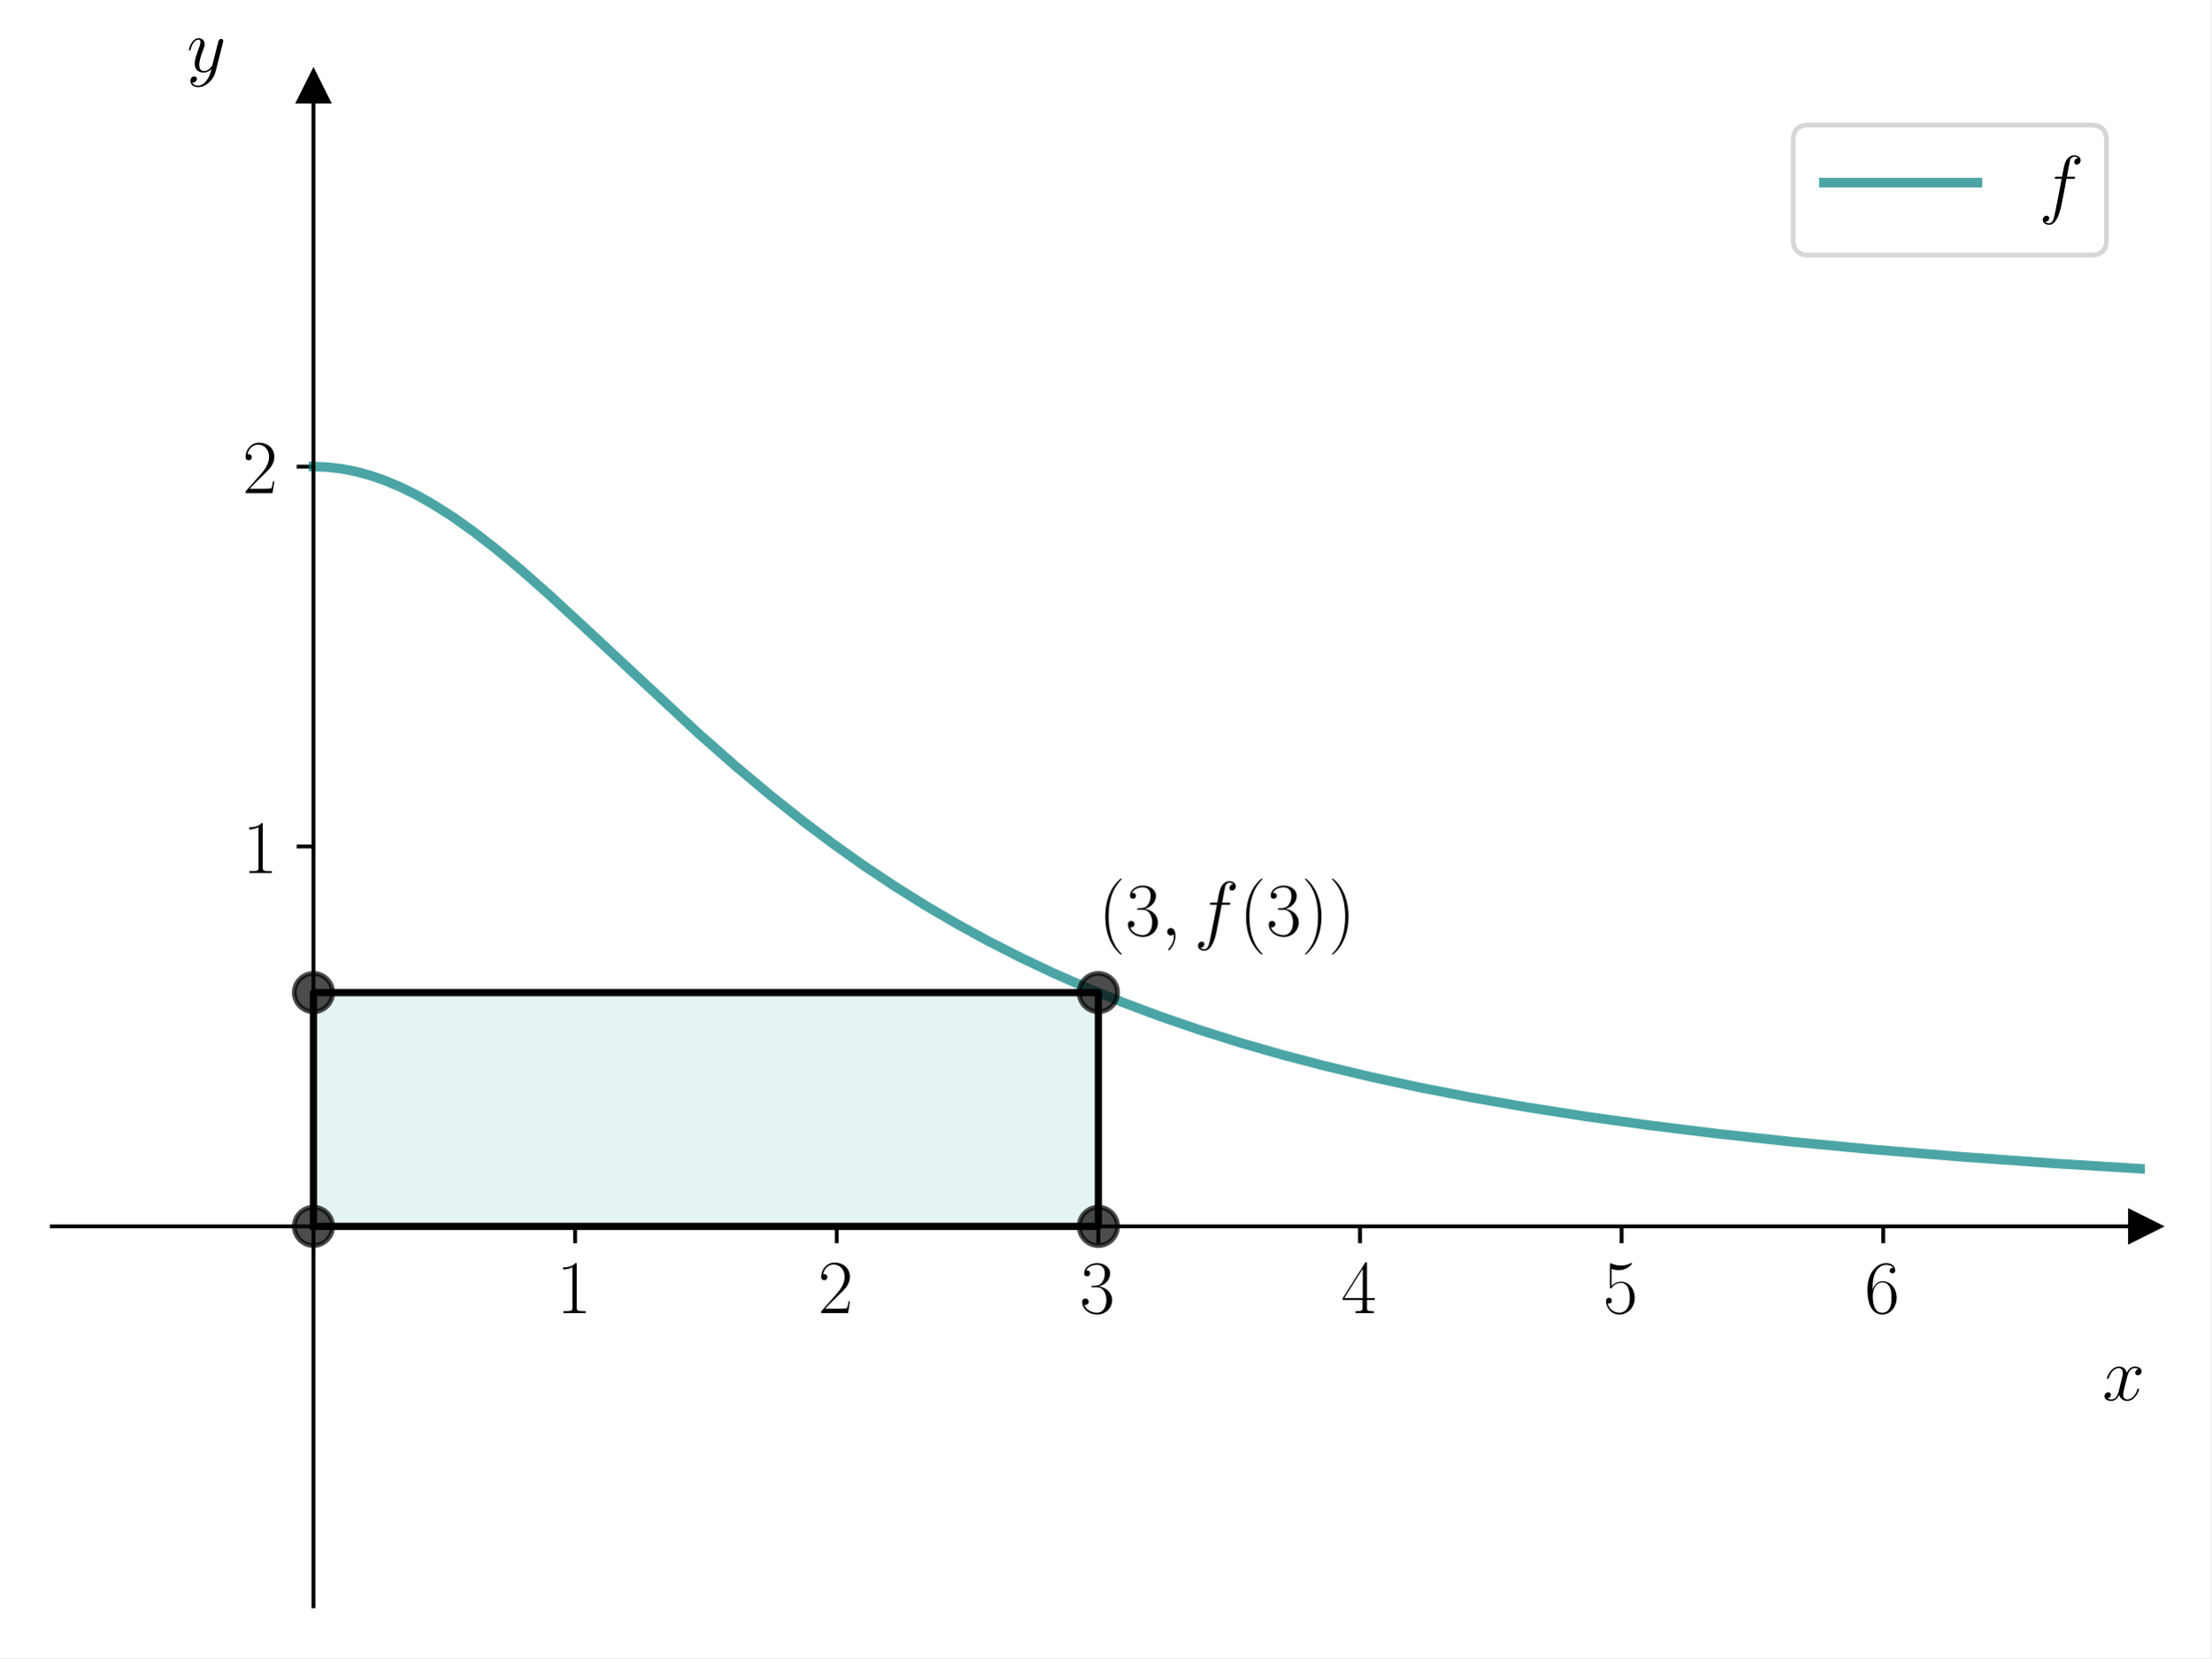
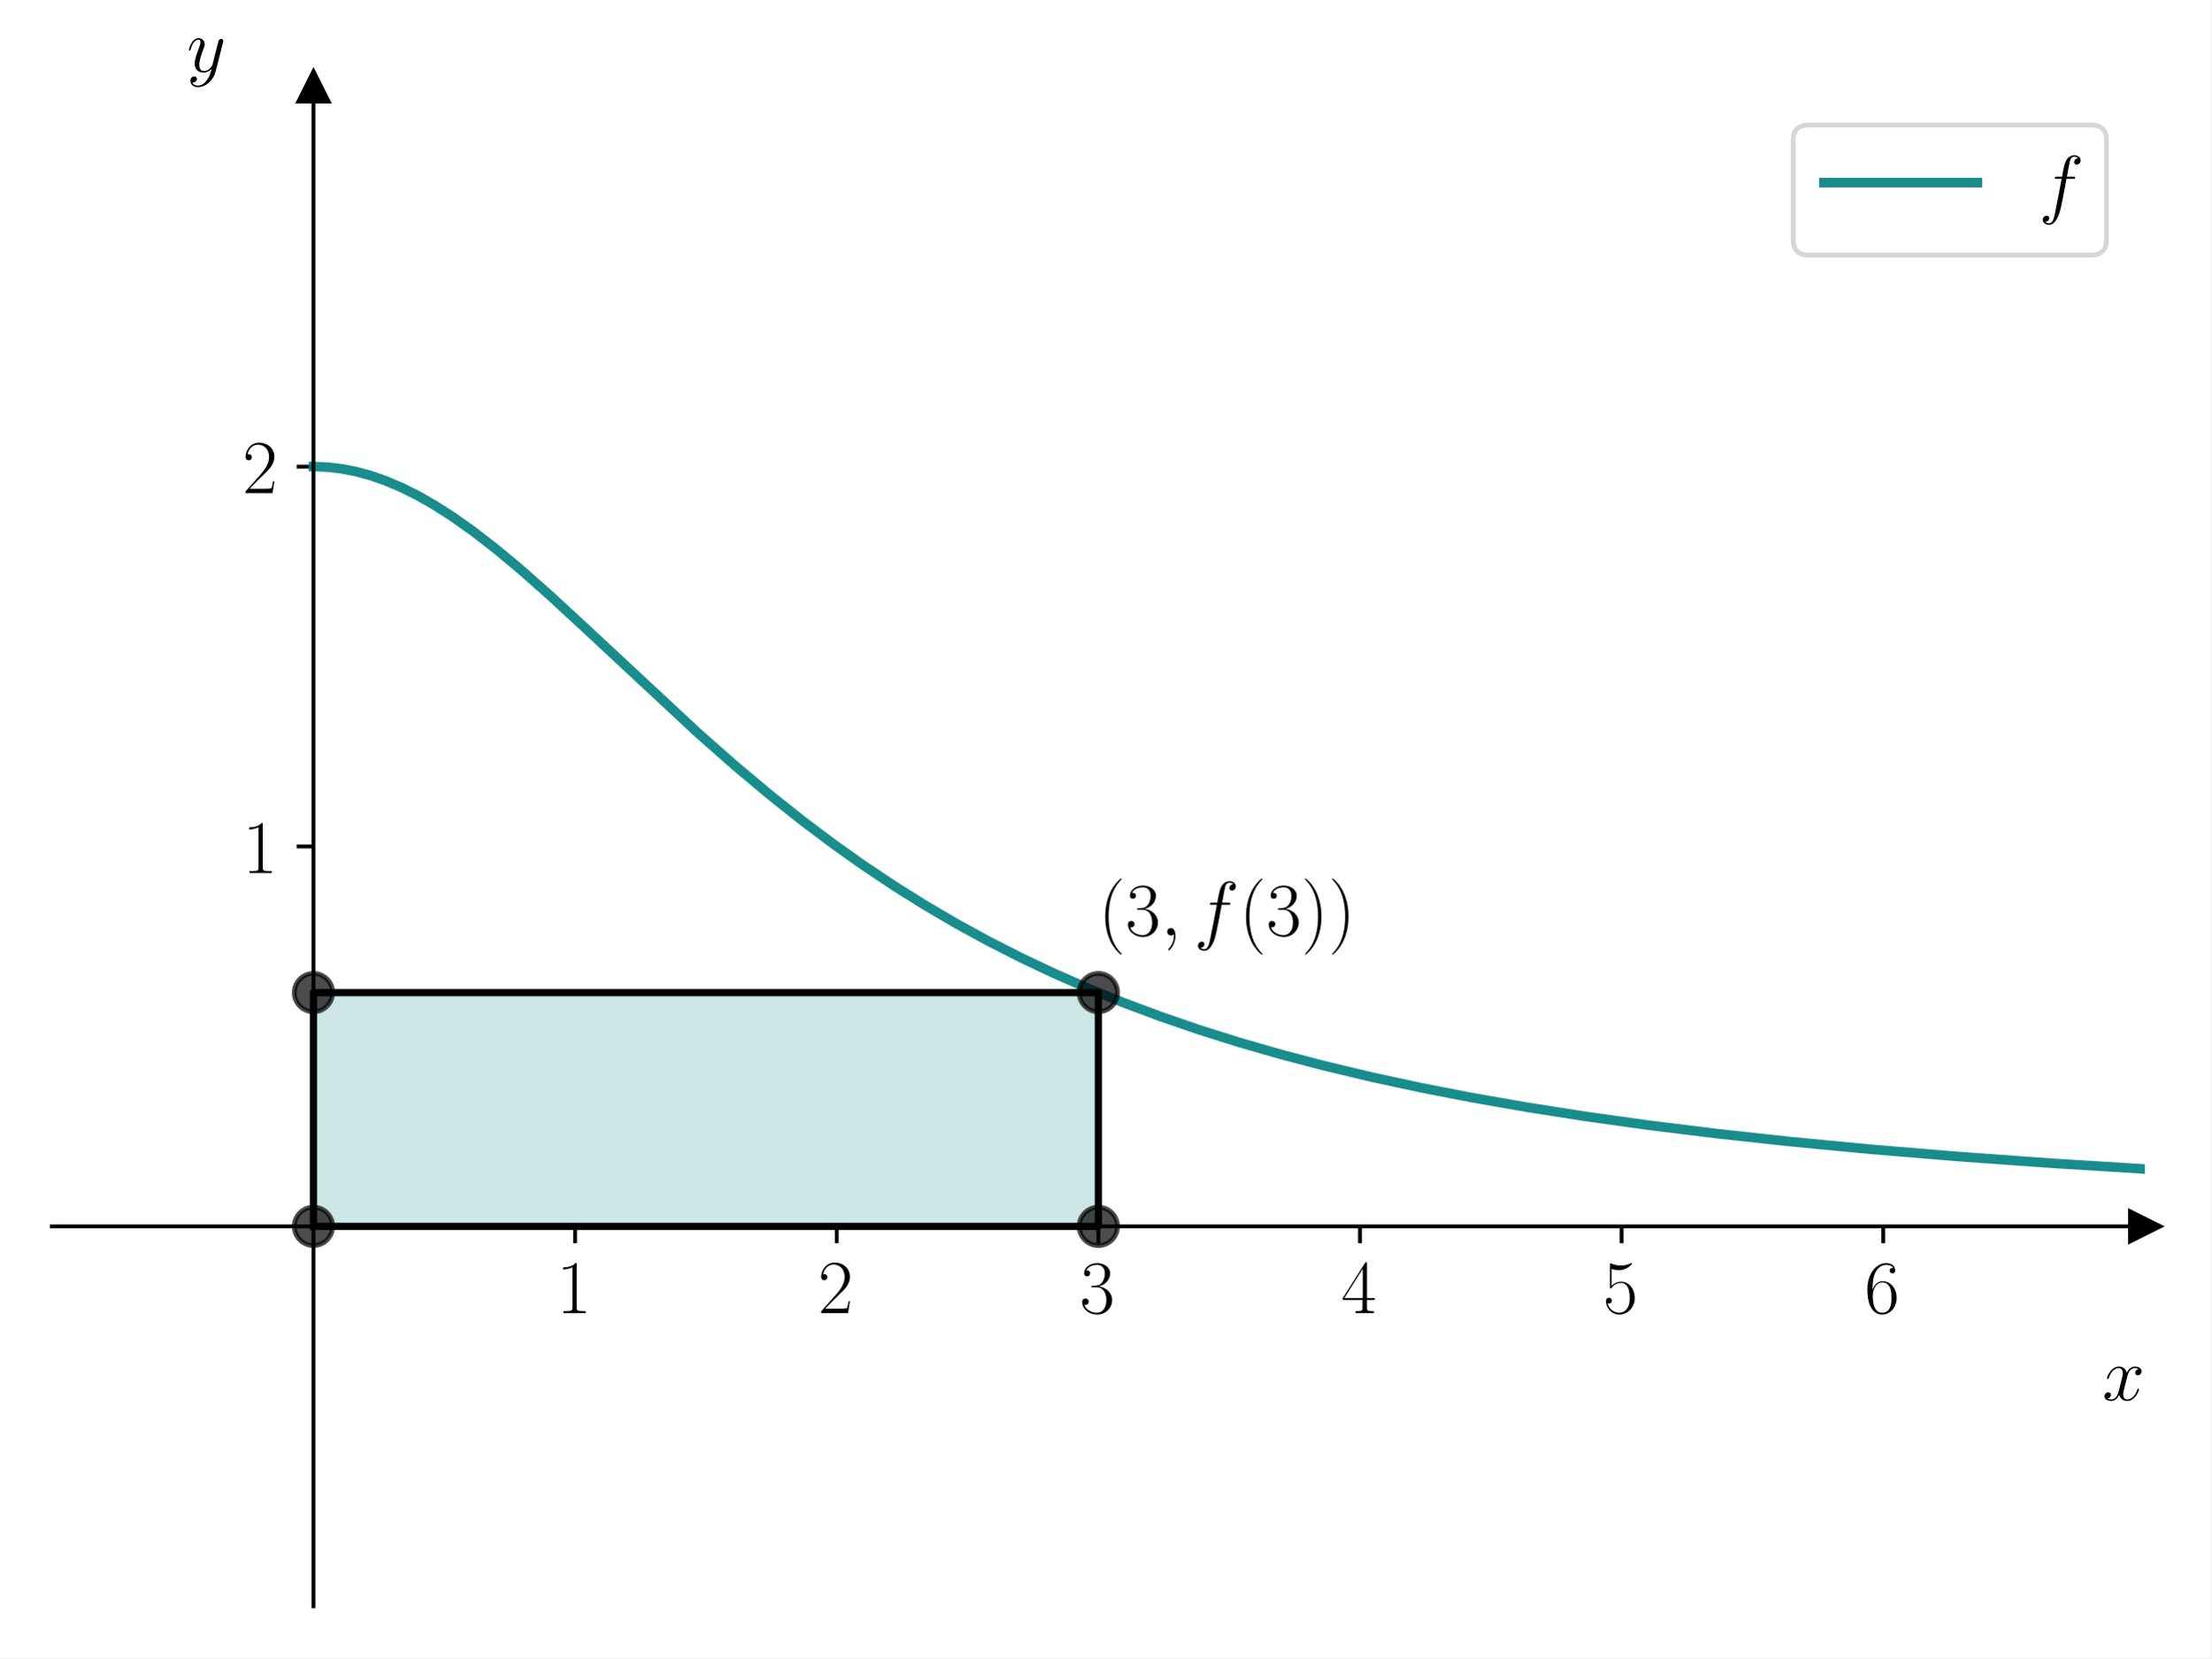
<svg xmlns="http://www.w3.org/2000/svg" xmlns:xlink="http://www.w3.org/1999/xlink" width="460.8pt" height="345.6pt" viewBox="0 0 460.8 345.6" version="1.1">
  <defs>
    <style type="text/css">*{stroke-linejoin: round; stroke-linecap: butt}</style>
  </defs>
  <g id="figure_1">
    <g id="patch_1">
      <path d="M 0 345.6  L 460.8 345.6  L 460.8 0  L 0 0  z " style="fill: #ffffff" />
    </g>
    <g id="axes_1">
      <g id="patch_2">
        <path d="M 10.8 334.8  L 447 334.8  L 447 18.065  L 10.8 18.065  z " style="fill: #ffffff" />
      </g>
      <g id="patch_3">
-         <path d="M 65.325 255.616  L 228.9 255.616  L 228.9 206.888  L 65.325 206.888  z " clip-path="url(#pf27eb9a215)" style="fill: #008080; opacity: 0.1; stroke: #008080; stroke-linejoin: miter" />
+         <path d="M 65.325 255.616  L 228.9 255.616  L 228.9 206.888  L 65.325 206.888  z " clip-path="url(#p327e4beb3b)" style="fill: #008080; opacity: 0.2; stroke: #008080; stroke-linejoin: miter" />
      </g>
      <g id="matplotlib.axis_1">
        <g id="xtick_1">
          <g id="line2d_1">
            <defs>
-               <path id="m82200735cb" d="M 0 0  L 0 3.5  " style="stroke: #000000; stroke-width: 0.8" />
-             </defs>
-             <g>
-               <use xlink:href="#m82200735cb" x="119.85" y="255.616" style="stroke: #000000; stroke-width: 0.8" />
+               <path id="mf10343db55" d="M 0 0  L 0 3.5  " style="stroke: #000000; stroke-width: 0.8" />
+             </defs>
+             <g>
+               <use xlink:href="#mf10343db55" x="119.85" y="255.616" style="stroke: #000000; stroke-width: 0.8" />
            </g>
          </g>
          <g id="text_1">
            <g transform="translate(115.948 273.6857) scale(0.16 -0.16)">
              <defs>
                <path id="CMR17-31" d="M 1702 4058  C 1702 4192 1696 4192 1606 4192  C 1357 3916 979 3827 621 3827  C 602 3827 570 3827 563 3808  C 557 3795 557 3782 557 3648  C 755 3648 1088 3686 1344 3839  L 1344 461  C 1344 236 1331 160 781 160  L 589 160  L 589 0  C 896 0 1216 0 1523 0  C 1830 0 2150 0 2458 0  L 2458 160  L 2266 160  C 1715 160 1702 230 1702 458  L 1702 4058  z " transform="scale(0.015625)" />
              </defs>
              <use xlink:href="#CMR17-31" transform="scale(0.996264)" />
            </g>
          </g>
        </g>
        <g id="xtick_2">
          <g id="line2d_2">
            <g>
-               <use xlink:href="#m82200735cb" x="174.375" y="255.616" style="stroke: #000000; stroke-width: 0.8" />
+               <use xlink:href="#mf10343db55" x="174.375" y="255.616" style="stroke: #000000; stroke-width: 0.8" />
            </g>
          </g>
          <g id="text_2">
            <g transform="translate(170.473 273.6857) scale(0.16 -0.16)">
              <defs>
                <path id="CMR17-32" d="M 2669 989  L 2554 989  C 2490 536 2438 459 2413 420  C 2381 369 1920 369 1830 369  L 602 369  C 832 619 1280 1072 1824 1597  C 2214 1967 2669 2402 2669 3035  C 2669 3790 2067 4224 1395 4224  C 691 4224 262 3604 262 3030  C 262 2780 448 2748 525 2748  C 589 2748 781 2787 781 3010  C 781 3207 614 3264 525 3264  C 486 3264 448 3258 422 3245  C 544 3790 915 4058 1306 4058  C 1862 4058 2227 3617 2227 3035  C 2227 2479 1901 2000 1536 1584  L 262 146  L 262 0  L 2515 0  L 2669 989  z " transform="scale(0.015625)" />
              </defs>
              <use xlink:href="#CMR17-32" transform="scale(0.996264)" />
            </g>
          </g>
        </g>
        <g id="xtick_3">
          <g id="line2d_3">
            <g>
-               <use xlink:href="#m82200735cb" x="228.9" y="255.616" style="stroke: #000000; stroke-width: 0.8" />
+               <use xlink:href="#mf10343db55" x="228.9" y="255.616" style="stroke: #000000; stroke-width: 0.8" />
            </g>
          </g>
          <g id="text_3">
            <g transform="translate(224.998 273.6857) scale(0.16 -0.16)">
              <defs>
                <path id="CMR17-33" d="M 1414 2157  C 1984 2157 2234 1662 2234 1090  C 2234 320 1824 25 1453 25  C 1114 25 563 194 390 693  C 422 680 454 680 486 680  C 640 680 755 782 755 948  C 755 1133 614 1216 486 1216  C 378 1216 211 1165 211 926  C 211 335 787 -128 1466 -128  C 2176 -128 2720 430 2720 1085  C 2720 1707 2208 2157 1600 2227  C 2086 2328 2554 2756 2554 3329  C 2554 3820 2048 4179 1472 4179  C 890 4179 378 3829 378 3329  C 378 3110 544 3072 627 3072  C 762 3072 877 3155 877 3321  C 877 3486 762 3569 627 3569  C 602 3569 570 3569 544 3557  C 730 3959 1235 4032 1459 4032  C 1683 4032 2106 3925 2106 3320  C 2106 3143 2080 2828 1862 2550  C 1670 2304 1453 2304 1242 2284  C 1210 2284 1062 2269 1037 2269  C 992 2263 966 2257 966 2208  C 966 2163 973 2157 1101 2157  L 1414 2157  z " transform="scale(0.015625)" />
              </defs>
              <use xlink:href="#CMR17-33" transform="scale(0.996264)" />
            </g>
          </g>
        </g>
        <g id="xtick_4">
          <g id="line2d_4">
            <g>
-               <use xlink:href="#m82200735cb" x="283.425" y="255.616" style="stroke: #000000; stroke-width: 0.8" />
+               <use xlink:href="#mf10343db55" x="283.425" y="255.616" style="stroke: #000000; stroke-width: 0.8" />
            </g>
          </g>
          <g id="text_4">
            <g transform="translate(279.523 273.6857) scale(0.16 -0.16)">
              <defs>
                <path id="CMR17-34" d="M 2150 4122  C 2150 4256 2144 4256 2029 4256  L 128 1254  L 128 1088  L 1779 1088  L 1779 457  C 1779 224 1766 160 1318 160  L 1197 160  L 1197 0  C 1402 0 1747 0 1965 0  C 2182 0 2528 0 2733 0  L 2733 160  L 2611 160  C 2163 160 2150 224 2150 457  L 2150 1088  L 2803 1088  L 2803 1254  L 2150 1254  L 2150 4122  z M 1798 3703  L 1798 1254  L 256 1254  L 1798 3703  z " transform="scale(0.015625)" />
              </defs>
              <use xlink:href="#CMR17-34" transform="scale(0.996264)" />
            </g>
          </g>
        </g>
        <g id="xtick_5">
          <g id="line2d_5">
            <g>
-               <use xlink:href="#m82200735cb" x="337.95" y="255.616" style="stroke: #000000; stroke-width: 0.8" />
+               <use xlink:href="#mf10343db55" x="337.95" y="255.616" style="stroke: #000000; stroke-width: 0.8" />
            </g>
          </g>
          <g id="text_5">
            <g transform="translate(334.048 273.6857) scale(0.16 -0.16)">
              <defs>
                <path id="CMR17-35" d="M 730 3692  C 794 3666 1056 3584 1325 3584  C 1920 3584 2246 3911 2432 4100  C 2432 4157 2432 4192 2394 4192  C 2387 4192 2374 4192 2323 4163  C 2099 4058 1837 3973 1517 3973  C 1325 3973 1037 3999 723 4139  C 653 4171 640 4171 634 4171  C 602 4171 595 4164 595 4037  L 595 2203  C 595 2089 595 2057 659 2057  C 691 2057 704 2070 736 2114  C 941 2401 1222 2522 1542 2522  C 1766 2522 2246 2382 2246 1289  C 2246 1085 2246 715 2054 421  C 1894 159 1645 25 1370 25  C 947 25 518 320 403 814  C 429 807 480 795 506 795  C 589 795 749 840 749 1038  C 749 1210 627 1280 506 1280  C 358 1280 262 1190 262 1011  C 262 454 704 -128 1382 -128  C 2042 -128 2669 440 2669 1264  C 2669 2030 2170 2624 1549 2624  C 1222 2624 947 2503 730 2274  L 730 3692  z " transform="scale(0.015625)" />
              </defs>
              <use xlink:href="#CMR17-35" transform="scale(0.996264)" />
            </g>
          </g>
        </g>
        <g id="xtick_6">
          <g id="line2d_6">
            <g>
-               <use xlink:href="#m82200735cb" x="392.475" y="255.616" style="stroke: #000000; stroke-width: 0.8" />
+               <use xlink:href="#mf10343db55" x="392.475" y="255.616" style="stroke: #000000; stroke-width: 0.8" />
            </g>
          </g>
          <g id="text_6">
            <g transform="translate(388.573 273.6857) scale(0.16 -0.16)">
              <defs>
                <path id="CMR17-36" d="M 678 2176  C 678 3690 1395 4032 1811 4032  C 1946 4032 2272 4009 2400 3776  C 2298 3776 2106 3776 2106 3553  C 2106 3381 2246 3323 2336 3323  C 2394 3323 2566 3348 2566 3560  C 2566 3954 2246 4179 1805 4179  C 1043 4179 243 3390 243 1984  C 243 253 966 -128 1478 -128  C 2099 -128 2688 427 2688 1283  C 2688 2081 2170 2662 1517 2662  C 1126 2662 838 2407 678 1960  L 678 2176  z M 1478 25  C 691 25 691 1200 691 1436  C 691 1896 909 2560 1504 2560  C 1613 2560 1926 2560 2138 2120  C 2253 1870 2253 1609 2253 1289  C 2253 944 2253 690 2118 434  C 1978 171 1773 25 1478 25  z " transform="scale(0.015625)" />
              </defs>
              <use xlink:href="#CMR17-36" transform="scale(0.996264)" />
            </g>
          </g>
        </g>
        <g id="text_7">
          <g transform="translate(438.1306 291.8548) scale(0.16 -0.16)">
            <defs>
              <path id="CMMI12-78" d="M 3034 2606  C 2829 2567 2752 2414 2752 2293  C 2752 2139 2874 2088 2963 2088  C 3155 2088 3290 2254 3290 2427  C 3290 2695 2982 2816 2714 2816  C 2323 2816 2106 2433 2048 2312  C 1901 2816 1504 2816 1389 2816  C 736 2816 390 1980 390 1839  C 390 1814 416 1782 461 1782  C 512 1782 525 1820 538 1846  C 755 2555 1184 2689 1370 2689  C 1658 2689 1715 2420 1715 2267  C 1715 2127 1677 1980 1600 1673  L 1382 798  C 1286 415 1101 64 762 64  C 730 64 570 64 435 147  C 666 192 717 383 717 460  C 717 588 621 664 499 664  C 346 664 179 530 179 326  C 179 57 480 -64 755 -64  C 1062 -64 1280 179 1414 441  C 1517 64 1837 -64 2074 -64  C 2726 -64 3072 773 3072 913  C 3072 945 3046 971 3008 971  C 2950 971 2944 939 2925 888  C 2752 326 2381 64 2093 64  C 1869 64 1747 230 1747 492  C 1747 632 1773 734 1875 1156  L 2099 2024  C 2195 2408 2413 2689 2707 2689  C 2720 2689 2899 2689 3034 2606  z " transform="scale(0.015625)" />
            </defs>
            <use xlink:href="#CMMI12-78" transform="scale(0.996264)" />
          </g>
        </g>
      </g>
      <g id="matplotlib.axis_2">
        <g id="ytick_1">
          <g id="line2d_7">
            <defs>
-               <path id="mbdae5530f1" d="M 0 0  L -3.5 0  " style="stroke: #000000; stroke-width: 0.8" />
-             </defs>
-             <g>
-               <use xlink:href="#mbdae5530f1" x="65.325" y="176.432" style="stroke: #000000; stroke-width: 0.8" />
+               <path id="m3740915155" d="M 0 0  L -3.5 0  " style="stroke: #000000; stroke-width: 0.8" />
+             </defs>
+             <g>
+               <use xlink:href="#m3740915155" x="65.325" y="176.432" style="stroke: #000000; stroke-width: 0.8" />
            </g>
          </g>
          <g id="text_8">
            <g transform="translate(50.52101 181.9671) scale(0.16 -0.16)">
              <use xlink:href="#CMR17-31" transform="scale(0.996264)" />
            </g>
          </g>
        </g>
        <g id="ytick_2">
          <g id="line2d_8">
            <g>
-               <use xlink:href="#mbdae5530f1" x="65.325" y="97.248" style="stroke: #000000; stroke-width: 0.8" />
+               <use xlink:href="#m3740915155" x="65.325" y="97.248" style="stroke: #000000; stroke-width: 0.8" />
            </g>
          </g>
          <g id="text_9">
            <g transform="translate(50.52101 102.7832) scale(0.16 -0.16)">
              <use xlink:href="#CMR17-32" transform="scale(0.996264)" />
            </g>
          </g>
        </g>
        <g id="text_10">
          <g transform="translate(38.91074 14.96506) scale(0.16 -0.16)">
            <defs>
              <path id="CMMI12-79" d="M 1683 -700  C 1510 -939 1261 -1152 947 -1152  C 870 -1152 563 -1152 467 -889  C 486 -895 518 -895 531 -895  C 723 -895 851 -729 851 -582  C 851 -435 730 -384 634 -384  C 531 -384 307 -458 307 -759  C 307 -1071 582 -1286 947 -1286  C 1587 -1286 2234 -700 2413 6  L 3040 2485  C 3046 2517 3059 2556 3059 2594  C 3059 2689 2982 2753 2886 2753  C 2829 2753 2694 2727 2643 2535  L 2170 658  C 2138 543 2138 530 2086 460  C 1958 281 1747 64 1440 64  C 1082 64 1050 415 1050 588  C 1050 952 1222 1443 1395 1903  C 1466 2088 1504 2178 1504 2305  C 1504 2574 1312 2816 998 2816  C 410 2816 173 1890 173 1839  C 173 1814 198 1782 243 1782  C 301 1782 307 1807 333 1897  C 486 2433 730 2689 979 2689  C 1037 2689 1146 2689 1146 2478  C 1146 2312 1075 2127 979 1884  C 666 1047 666 837 666 683  C 666 77 1101 -64 1421 -64  C 1606 -64 1837 -6 2061 230  L 2067 224  C 1971 -147 1907 -392 1683 -700  z " transform="scale(0.015625)" />
            </defs>
            <use xlink:href="#CMMI12-79" transform="scale(0.996264)" />
          </g>
        </g>
      </g>
      <g id="line2d_9">
        <defs>
-           <path id="m0f42c84cc2" d="M 3 0  L -3 -3  L -3 3  z " style="stroke: #000000; stroke-linejoin: miter" />
+           <path id="mb88cbc9e5a" d="M 3 0  L -3 -3  L -3 3  z " style="stroke: #000000; stroke-linejoin: miter" />
        </defs>
        <g>
-           <use xlink:href="#m0f42c84cc2" x="447" y="255.616" style="stroke: #000000; stroke-linejoin: miter" />
+           <use xlink:href="#mb88cbc9e5a" x="447" y="255.616" style="stroke: #000000; stroke-linejoin: miter" />
        </g>
      </g>
      <g id="line2d_10">
        <defs>
-           <path id="m04ac419152" d="M 0 -3  L -3 3  L 3 3  z " style="stroke: #000000; stroke-linejoin: miter" />
+           <path id="mac8bf70f75" d="M 0 -3  L -3 3  L 3 3  z " style="stroke: #000000; stroke-linejoin: miter" />
        </defs>
        <g>
-           <use xlink:href="#m04ac419152" x="65.325" y="18.065" style="stroke: #000000; stroke-linejoin: miter" />
+           <use xlink:href="#mac8bf70f75" x="65.325" y="18.065" style="stroke: #000000; stroke-linejoin: miter" />
        </g>
      </g>
      <g id="line2d_11">
-         <path d="M 65.325 97.248  L 68.31 97.367  L 71.295 97.722  L 74.279 98.309  L 77.264 99.124  L 80.249 100.16  L 83.66 101.602  L 87.071 103.305  L 90.482 105.251  L 94.32 107.705  L 98.584 110.726  L 103.274 114.355  L 108.391 118.615  L 114.36 123.884  L 122.462 131.36  L 145.487 152.804  L 153.162 159.565  L 160.411 165.649  L 167.233 171.077  L 173.629 175.889  L 180.025 180.429  L 186.421 184.698  L 192.816 188.705  L 199.212 192.456  L 206.035 196.19  L 212.857 199.662  L 219.679 202.888  L 226.928 206.065  L 234.177 209.003  L 241.852 211.873  L 249.953 214.657  L 258.481 217.339  L 267.009 219.79  L 275.963 222.141  L 285.77 224.481  L 296.004 226.689  L 306.663 228.764  L 318.176 230.779  L 330.541 232.714  L 343.76 234.554  L 357.831 236.291  L 373.181 237.96  L 389.81 239.545  L 408.145 241.064  L 428.185 242.498  L 447.373 243.685  L 447.373 243.685  " clip-path="url(#pf27eb9a215)" style="fill: none; stroke: #008080; stroke-opacity: 0.7; stroke-width: 2; stroke-linecap: square" />
+         <path d="M 65.325 97.248  L 68.31 97.367  L 71.295 97.722  L 74.279 98.309  L 77.264 99.124  L 80.249 100.16  L 83.66 101.602  L 87.071 103.305  L 90.482 105.251  L 94.32 107.705  L 98.584 110.726  L 103.274 114.355  L 108.391 118.615  L 114.36 123.884  L 122.462 131.36  L 145.487 152.804  L 153.162 159.565  L 160.411 165.649  L 167.233 171.077  L 173.629 175.889  L 180.025 180.429  L 186.421 184.698  L 192.816 188.705  L 199.212 192.456  L 206.035 196.19  L 212.857 199.662  L 219.679 202.888  L 226.928 206.065  L 234.177 209.003  L 241.852 211.873  L 249.953 214.657  L 258.481 217.339  L 267.009 219.79  L 275.963 222.141  L 285.77 224.481  L 296.004 226.689  L 306.663 228.764  L 318.176 230.779  L 330.541 232.714  L 343.76 234.554  L 357.831 236.291  L 373.181 237.96  L 389.81 239.545  L 408.145 241.064  L 428.185 242.498  L 447.373 243.685  L 447.373 243.685  " clip-path="url(#p327e4beb3b)" style="fill: none; stroke: #008080; stroke-opacity: 0.9; stroke-width: 2; stroke-linecap: square" />
      </g>
      <g id="line2d_12">
-         <path d="M 65.325 255.616  L 228.9 255.616  L 228.9 206.888  L 65.325 206.888  L 65.325 255.616  " clip-path="url(#pf27eb9a215)" style="fill: none; stroke: #000000; stroke-width: 1.5; stroke-linecap: square" />
+         <path d="M 65.325 255.616  L 228.9 255.616  L 228.9 206.888  L 65.325 206.888  L 65.325 255.616  " clip-path="url(#p327e4beb3b)" style="fill: none; stroke: #000000; stroke-width: 1.5; stroke-linecap: square" />
      </g>
      <g id="line2d_13">
        <defs>
-           <path id="m571f2f68b5" d="M 0 4  C 1.061 4 2.078 3.579 2.828 2.828  C 3.579 2.078 4 1.061 4 0  C 4 -1.061 3.579 -2.078 2.828 -2.828  C 2.078 -3.579 1.061 -4 0 -4  C -1.061 -4 -2.078 -3.579 -2.828 -2.828  C -3.579 -2.078 -4 -1.061 -4 0  C -4 1.061 -3.579 2.078 -2.828 2.828  C -2.078 3.579 -1.061 4 0 4  z " style="stroke: #000000; stroke-opacity: 0.7" />
+           <path id="m275c32e522" d="M 0 4  C 1.061 4 2.078 3.579 2.828 2.828  C 3.579 2.078 4 1.061 4 0  C 4 -1.061 3.579 -2.078 2.828 -2.828  C 2.078 -3.579 1.061 -4 0 -4  C -1.061 -4 -2.078 -3.579 -2.828 -2.828  C -3.579 -2.078 -4 -1.061 -4 0  C -4 1.061 -3.579 2.078 -2.828 2.828  C -2.078 3.579 -1.061 4 0 4  z " style="stroke: #000000; stroke-opacity: 0.7" />
        </defs>
-         <g clip-path="url(#pf27eb9a215)">
-           <use xlink:href="#m571f2f68b5" x="228.9" y="206.888" style="fill-opacity: 0.7; stroke: #000000; stroke-opacity: 0.7" />
-           <use xlink:href="#m571f2f68b5" x="65.325" y="206.888" style="fill-opacity: 0.7; stroke: #000000; stroke-opacity: 0.7" />
-           <use xlink:href="#m571f2f68b5" x="228.9" y="255.616" style="fill-opacity: 0.7; stroke: #000000; stroke-opacity: 0.7" />
-           <use xlink:href="#m571f2f68b5" x="65.325" y="255.616" style="fill-opacity: 0.7; stroke: #000000; stroke-opacity: 0.7" />
+         <g clip-path="url(#p327e4beb3b)">
+           <use xlink:href="#m275c32e522" x="228.9" y="206.888" style="fill-opacity: 0.7; stroke: #000000; stroke-opacity: 0.7" />
+           <use xlink:href="#m275c32e522" x="65.325" y="206.888" style="fill-opacity: 0.7; stroke: #000000; stroke-opacity: 0.7" />
+           <use xlink:href="#m275c32e522" x="228.9" y="255.616" style="fill-opacity: 0.7; stroke: #000000; stroke-opacity: 0.7" />
+           <use xlink:href="#m275c32e522" x="65.325" y="255.616" style="fill-opacity: 0.7; stroke: #000000; stroke-opacity: 0.7" />
        </g>
      </g>
      <g id="patch_4">
        <path d="M 65.325 334.8  L 65.325 18.065  " style="fill: none; stroke: #000000; stroke-width: 0.8; stroke-linejoin: miter; stroke-linecap: square" />
      </g>
      <g id="patch_5">
        <path d="M 447 334.8  L 447 18.065  " style="fill: none" />
      </g>
      <g id="patch_6">
        <path d="M 10.8 255.616  L 447 255.616  " style="fill: none; stroke: #000000; stroke-width: 0.8; stroke-linejoin: miter; stroke-linecap: square" />
      </g>
      <g id="patch_7">
        <path d="M 10.8 18.065  L 447 18.065  " style="fill: none" />
      </g>
      <g id="text_11">
        <g transform="translate(228.9 194.9842) scale(0.16 -0.16)">
          <defs>
            <path id="CMR17-28" d="M 1958 -1561  C 1958 -1555 1958 -1542 1939 -1523  C 1645 -1224 858 -407 858 1581  C 858 3569 1632 4379 1946 4697  C 1946 4704 1958 4717 1958 4736  C 1958 4755 1939 4768 1914 4768  C 1843 4768 1299 4296 986 3594  C 666 2887 576 2199 576 1588  C 576 1128 621 351 1005 -471  C 1312 -1135 1837 -1600 1914 -1600  C 1946 -1600 1958 -1587 1958 -1561  z " transform="scale(0.015625)" />
            <path id="CMMI12-3b" d="M 1248 -31  C 1248 343 1126 619 864 619  C 659 619 557 453 557 313  C 557 172 653 0 870 0  C 954 0 1024 26 1082 83  C 1094 96 1101 96 1107 96  C 1120 96 1120 5 1120 -27  C 1120 -240 1082 -659 710 -1080  C 640 -1157 640 -1170 640 -1183  C 640 -1216 672 -1248 704 -1248  C 755 -1248 1248 -771 1248 -31  z " transform="scale(0.015625)" />
            <path id="CMMI12-66" d="M 2854 2566  C 2982 2566 3034 2566 3034 2688  C 3034 2752 2982 2752 2867 2752  L 2349 2752  C 2470 3429 2560 3897 2611 4107  C 2650 4265 2784 4416 2950 4416  C 3085 4416 3219 4358 3283 4298  C 3034 4272 2957 4082 2957 3969  C 2957 3837 3053 3759 3174 3759  C 3302 3759 3494 3870 3494 4119  C 3494 4393 3226 4544 2944 4544  C 2669 4544 2400 4334 2272 4078  C 2157 3848 2093 3611 1946 2752  L 1517 2752  C 1395 2752 1331 2752 1331 2637  C 1331 2566 1370 2566 1498 2566  L 1907 2566  C 1792 1976 1530 542 1382 -137  C 1274 -689 1178 -1152 858 -1152  C 838 -1152 653 -1152 538 -1031  C 864 -1005 864 -726 864 -720  C 864 -593 768 -517 646 -517  C 518 -517 326 -625 326 -867  C 326 -1140 608 -1280 858 -1280  C 1510 -1280 1779 -118 1850 199  C 1965 688 2278 2376 2310 2566  L 2854 2566  z " transform="scale(0.015625)" />
            <path id="CMR17-29" d="M 1683 1581  C 1683 2040 1638 2817 1254 3639  C 947 4303 422 4768 346 4768  C 326 4768 301 4761 301 4729  C 301 4717 307 4710 314 4697  C 621 4378 1402 3568 1402 1584  C 1402 -407 627 -1217 314 -1537  C 307 -1549 301 -1556 301 -1568  C 301 -1600 326 -1600 346 -1600  C 416 -1600 960 -1128 1274 -426  C 1594 281 1683 969 1683 1581  z " transform="scale(0.015625)" />
          </defs>
          <use xlink:href="#CMR17-28" transform="scale(0.996264)" />
          <use xlink:href="#CMR17-33" transform="translate(35.28077 0) scale(0.996264)" />
          <use xlink:href="#CMMI12-3b" transform="translate(80.97124 0) scale(0.996264)" />
          <use xlink:href="#CMMI12-66" transform="translate(124.6728 0) scale(0.996264)" />
          <use xlink:href="#CMR17-28" transform="translate(183.3931 0) scale(0.996264)" />
          <use xlink:href="#CMR17-33" transform="translate(218.6739 0) scale(0.996264)" />
          <use xlink:href="#CMR17-29" transform="translate(264.3644 0) scale(0.996264)" />
          <use xlink:href="#CMR17-29" transform="translate(299.6451 0) scale(0.996264)" />
        </g>
      </g>
      <g id="legend_1">
        <g id="patch_8">
          <path d="M 376.907 53.164  L 435.8 53.164  Q 439 53.164 439 49.964  L 439 29.265  Q 439 26.065 435.8 26.065  L 376.907 26.065  Q 373.707 26.065 373.707 29.265  L 373.707 49.964  Q 373.707 53.164 376.907 53.164  z " style="fill: #ffffff; opacity: 0.8; stroke: #cccccc; stroke-linejoin: miter" />
        </g>
        <g id="line2d_14">
-           <path d="M 380.107 38.065  L 396.107 38.065  L 412.107 38.065  " style="fill: none; stroke: #008080; stroke-opacity: 0.7; stroke-width: 2; stroke-linecap: square" />
+           <path d="M 380.107 38.065  L 396.107 38.065  L 412.107 38.065  " style="fill: none; stroke: #008080; stroke-opacity: 0.9; stroke-width: 2; stroke-linecap: square" />
        </g>
        <g id="text_12">
          <g transform="translate(424.9067 43.66453) scale(0.16 -0.16)">
            <use xlink:href="#CMMI12-66" transform="scale(0.996264)" />
          </g>
        </g>
      </g>
    </g>
  </g>
  <defs>
-     <clipPath id="pf27eb9a215">
+     <clipPath id="p327e4beb3b">
      <rect x="10.8" y="18.065" width="436.2" height="316.735" />
    </clipPath>
  </defs>
</svg>
